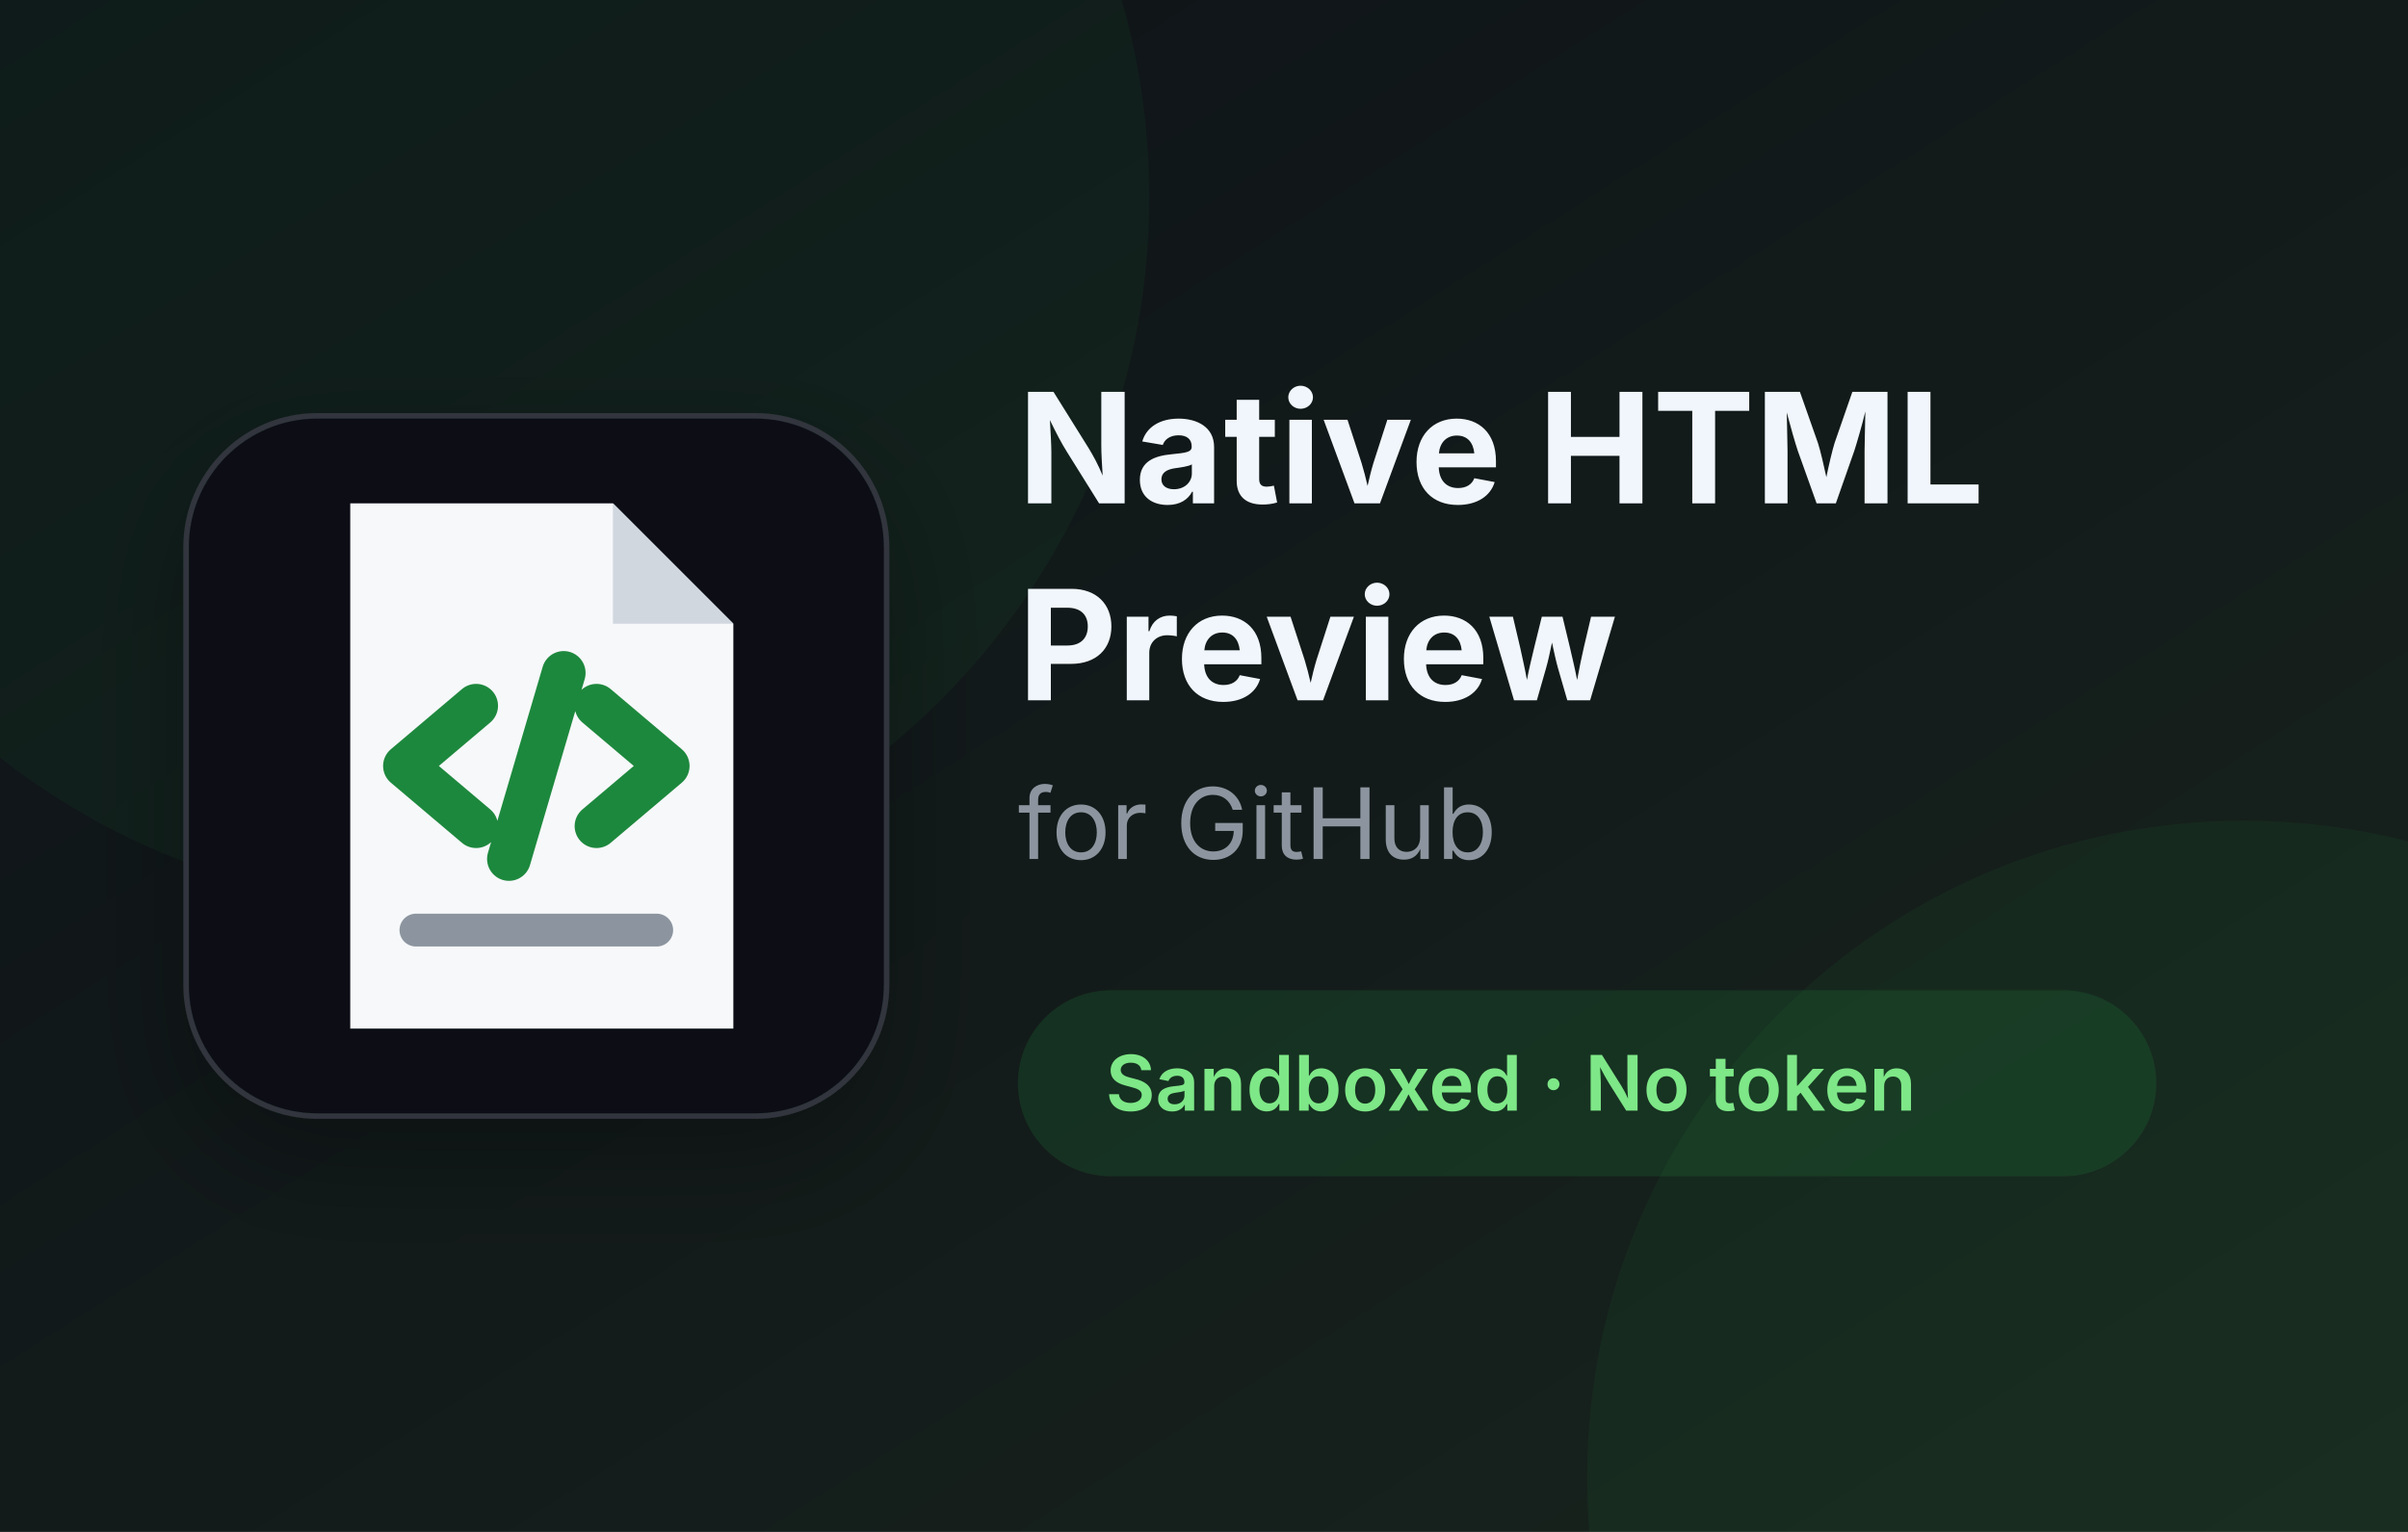
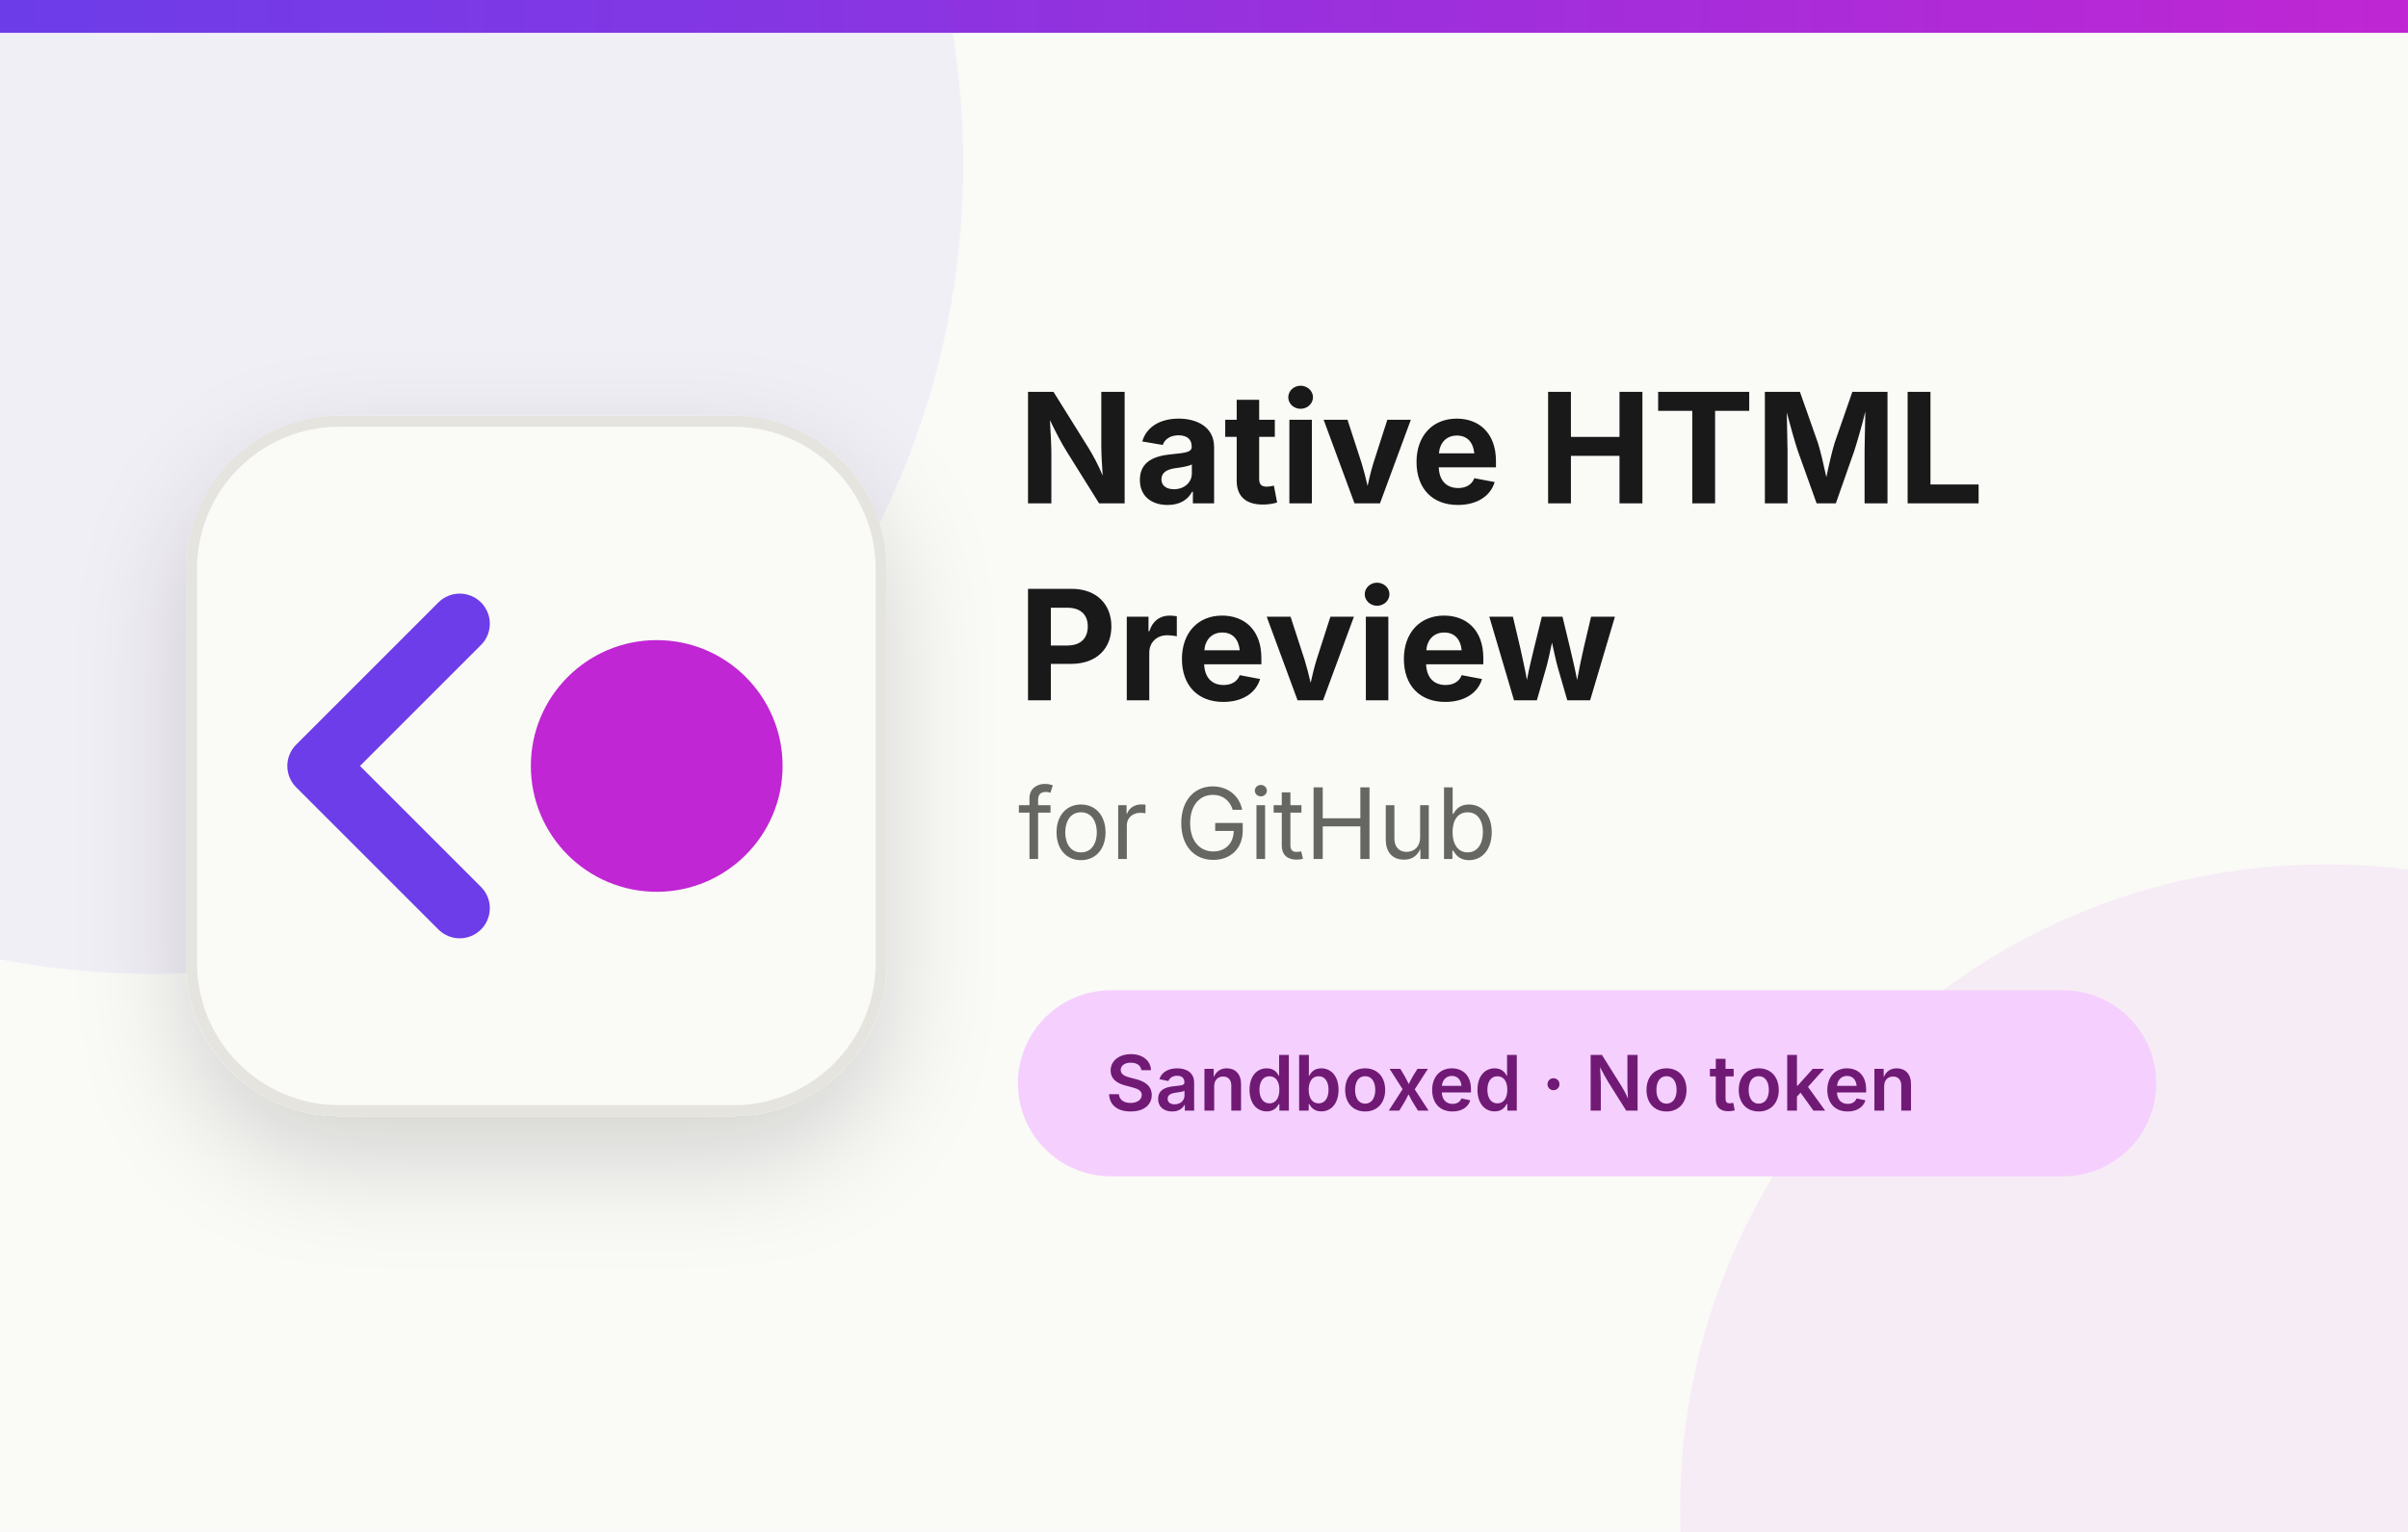
<svg xmlns="http://www.w3.org/2000/svg" width="440" height="280" viewBox="0 0 440 280" role="img" aria-labelledby="title description">
  <defs>
-     <linearGradient id="background" x1="0" y1="0" x2="1" y2="1">
-       <stop offset="0" stop-color="#0d1117" />
-       <stop offset="1" stop-color="#18241d" />
+     <linearGradient id="brand-line" x1="0" y1="0" x2="1" y2="0">
+       <stop offset="0" stop-color="#6C3CE9" />
+       <stop offset="1" stop-color="#C026D3" />
    </linearGradient>
    <filter id="shadow" x="-30%" y="-30%" width="160%" height="160%">
-       <feDropShadow dx="0" dy="8" stdDeviation="10" flood-opacity="0.3" />
+       <feDropShadow dx="0" dy="8" stdDeviation="10" flood-color="#191919" flood-opacity="0.16" />
    </filter>
  </defs>
-   <rect width="440" height="280" fill="url(#background)" />
-   <circle cx="80" cy="36" r="130" fill="#1f883d" opacity="0.08" />
-   <circle cx="410" cy="270" r="120" fill="#1f883d" opacity="0.1" />
+   <rect width="440" height="280" fill="#FAFAF7" />
+   <rect width="440" height="6" fill="url(#brand-line)" />
+   <circle cx="28" cy="30" r="148" fill="#6C3CE9" opacity="0.06" />
+   <circle cx="425" cy="276" r="118" fill="#C026D3" opacity="0.07" />
  <g transform="translate(34 76)" filter="url(#shadow)">
-     <rect width="128" height="128" rx="24" fill="#0d1117" stroke="#30363d" />
-     <path d="M30 16h48l22 22v74H30z" fill="#f6f8fa" />
-     <path d="M78 16v22h22" fill="#d0d7de" />
-     <path d="M53 53 40 64l13 11M75 53l13 11-13 11M69 47 59 81" fill="none" stroke="#1f883d" stroke-width="8" stroke-linecap="round" stroke-linejoin="round" />
-     <path d="M42 94h44" fill="none" stroke="#8c959f" stroke-width="6" stroke-linecap="round" />
+     <rect x="1" y="1" width="126" height="126" rx="27" fill="#FAFAF7" stroke="#E5E4DF" stroke-width="2" />
+     <path d="M50 38 24 64l26 26" fill="none" stroke="#6C3CE9" stroke-width="11" stroke-linecap="round" stroke-linejoin="round" />
+     <circle cx="86" cy="64" r="23" fill="#C026D3" />
  </g>
-   <g fill="#f0f6fc" font-family="-apple-system, BlinkMacSystemFont, 'Segoe UI', sans-serif">
+   <g fill="#191919" font-family="-apple-system, BlinkMacSystemFont, 'Segoe UI', sans-serif">
    <text x="186" y="92" font-size="28" font-weight="700">Native HTML</text>
    <text x="186" y="128" font-size="28" font-weight="700">Preview</text>
-     <text x="186" y="157" fill="#8c959f" font-size="18">for GitHub</text>
-     <rect x="186" y="181" width="208" height="34" rx="17" fill="#1f883d" opacity="0.2" />
-     <text x="202" y="203" fill="#7ee787" font-size="14" font-weight="600">Sandboxed · No token</text>
+     <text x="186" y="157" fill="#666663" font-size="18">for GitHub</text>
+     <rect x="186" y="181" width="208" height="34" rx="17" fill="#F5D0FE" />
+     <text x="202" y="203" fill="#701A75" font-size="14" font-weight="600">Sandboxed · No token</text>
  </g>
</svg>
